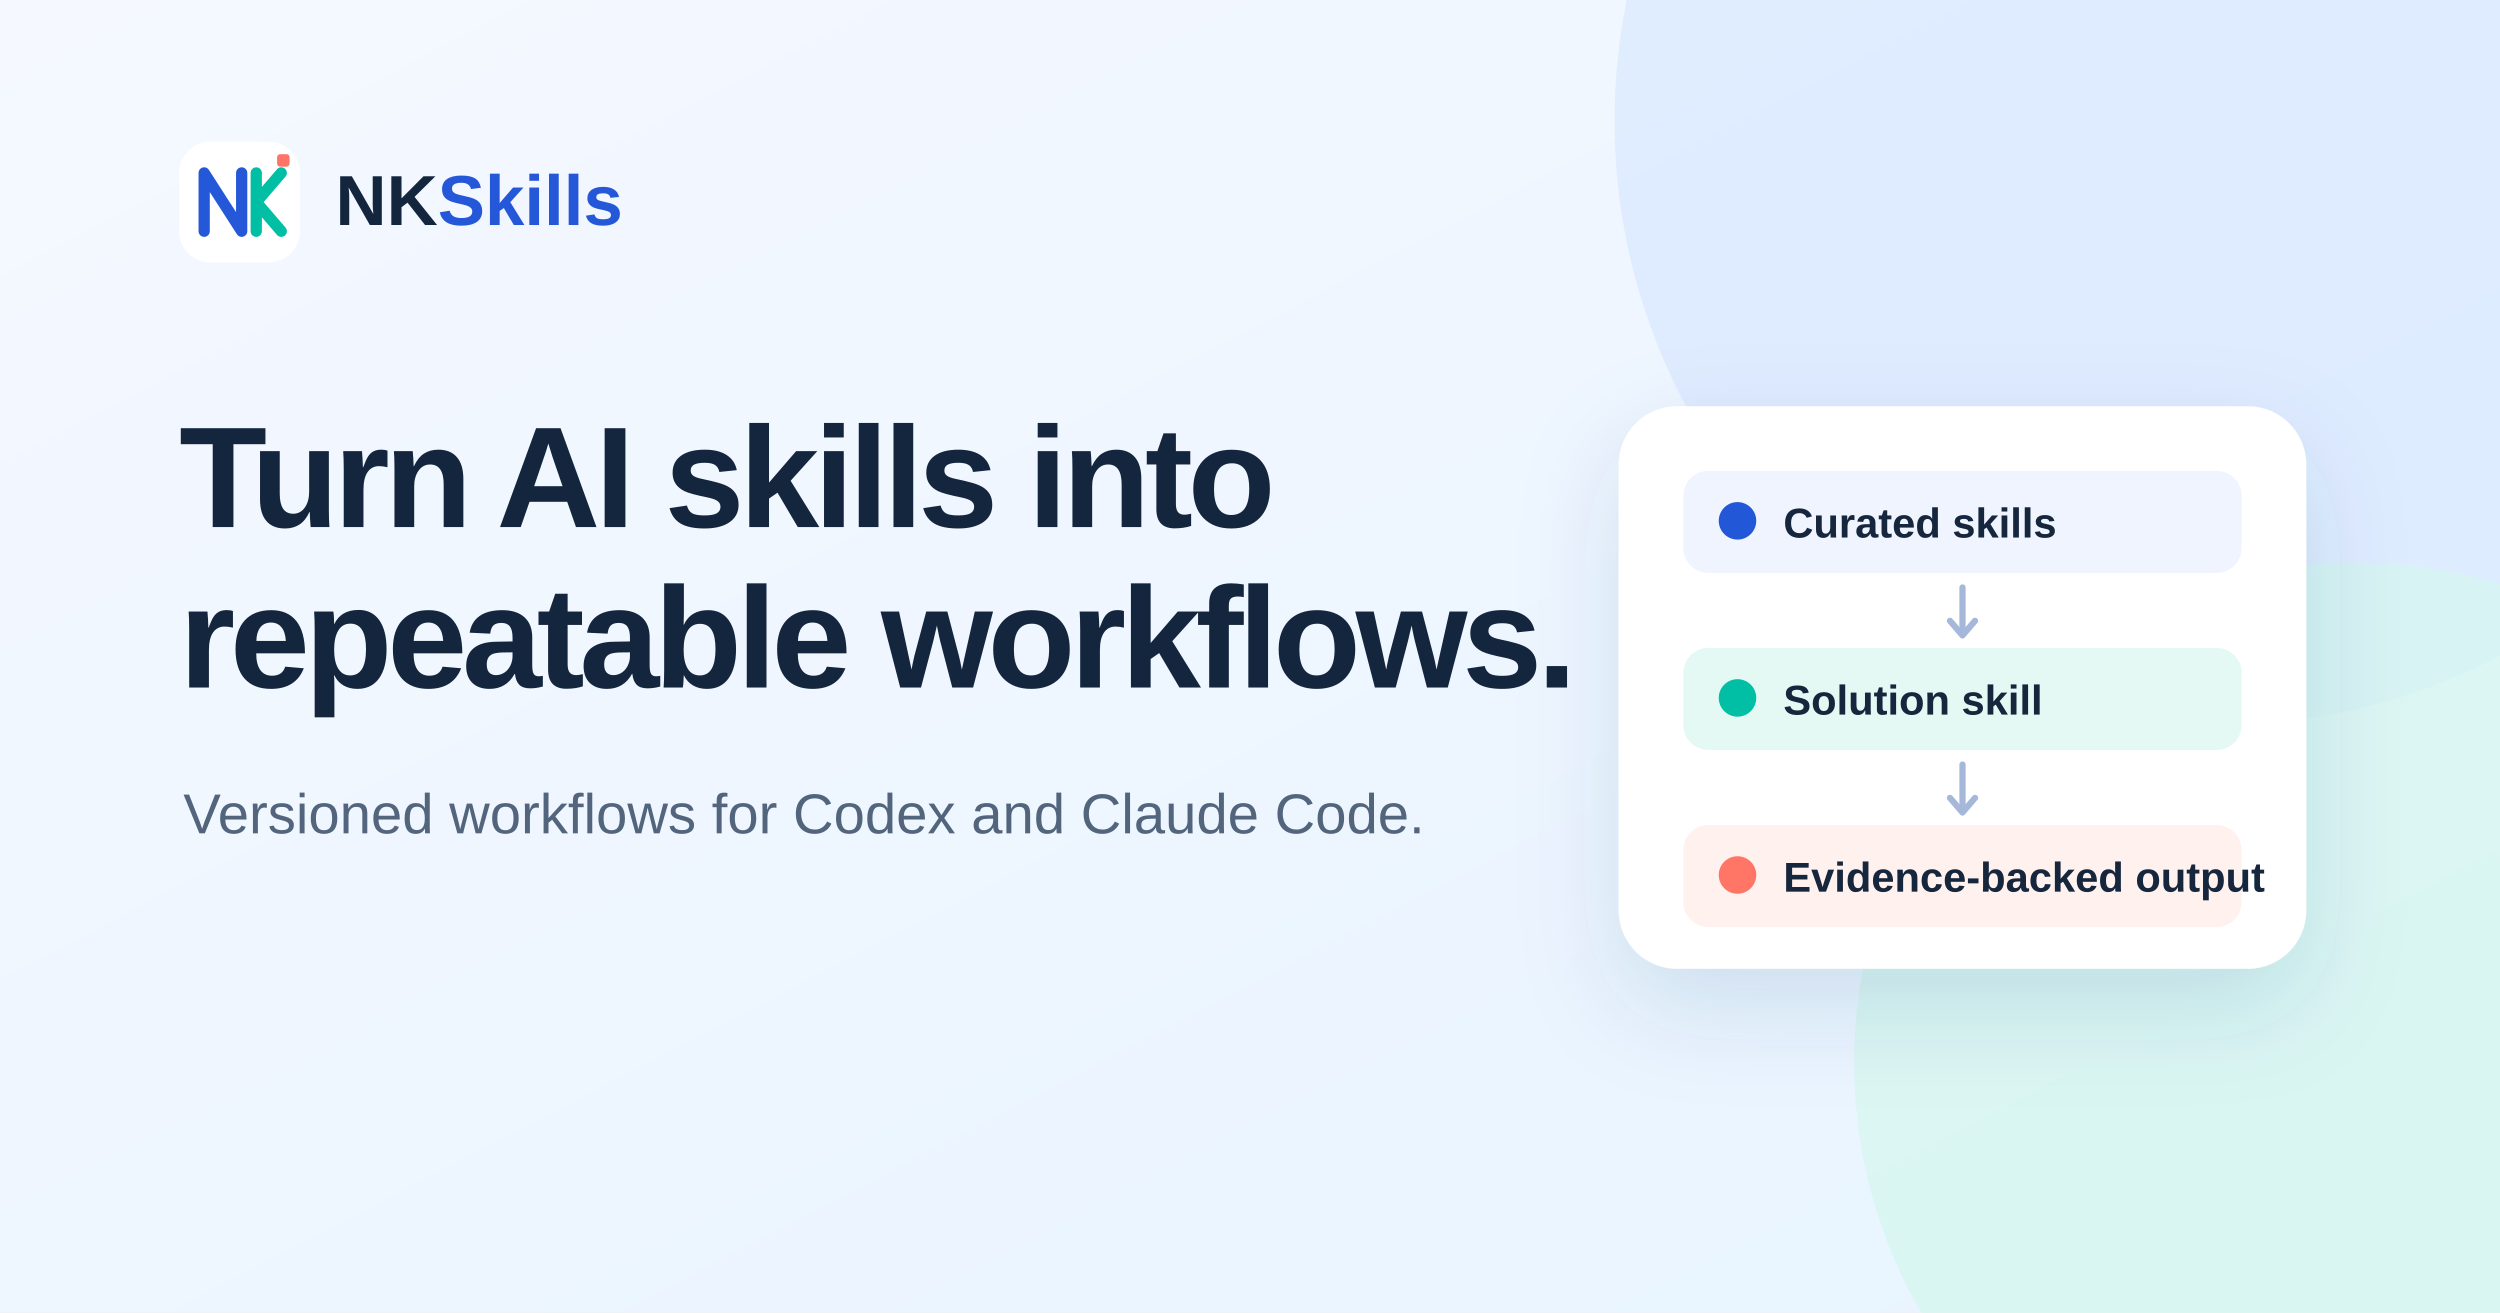
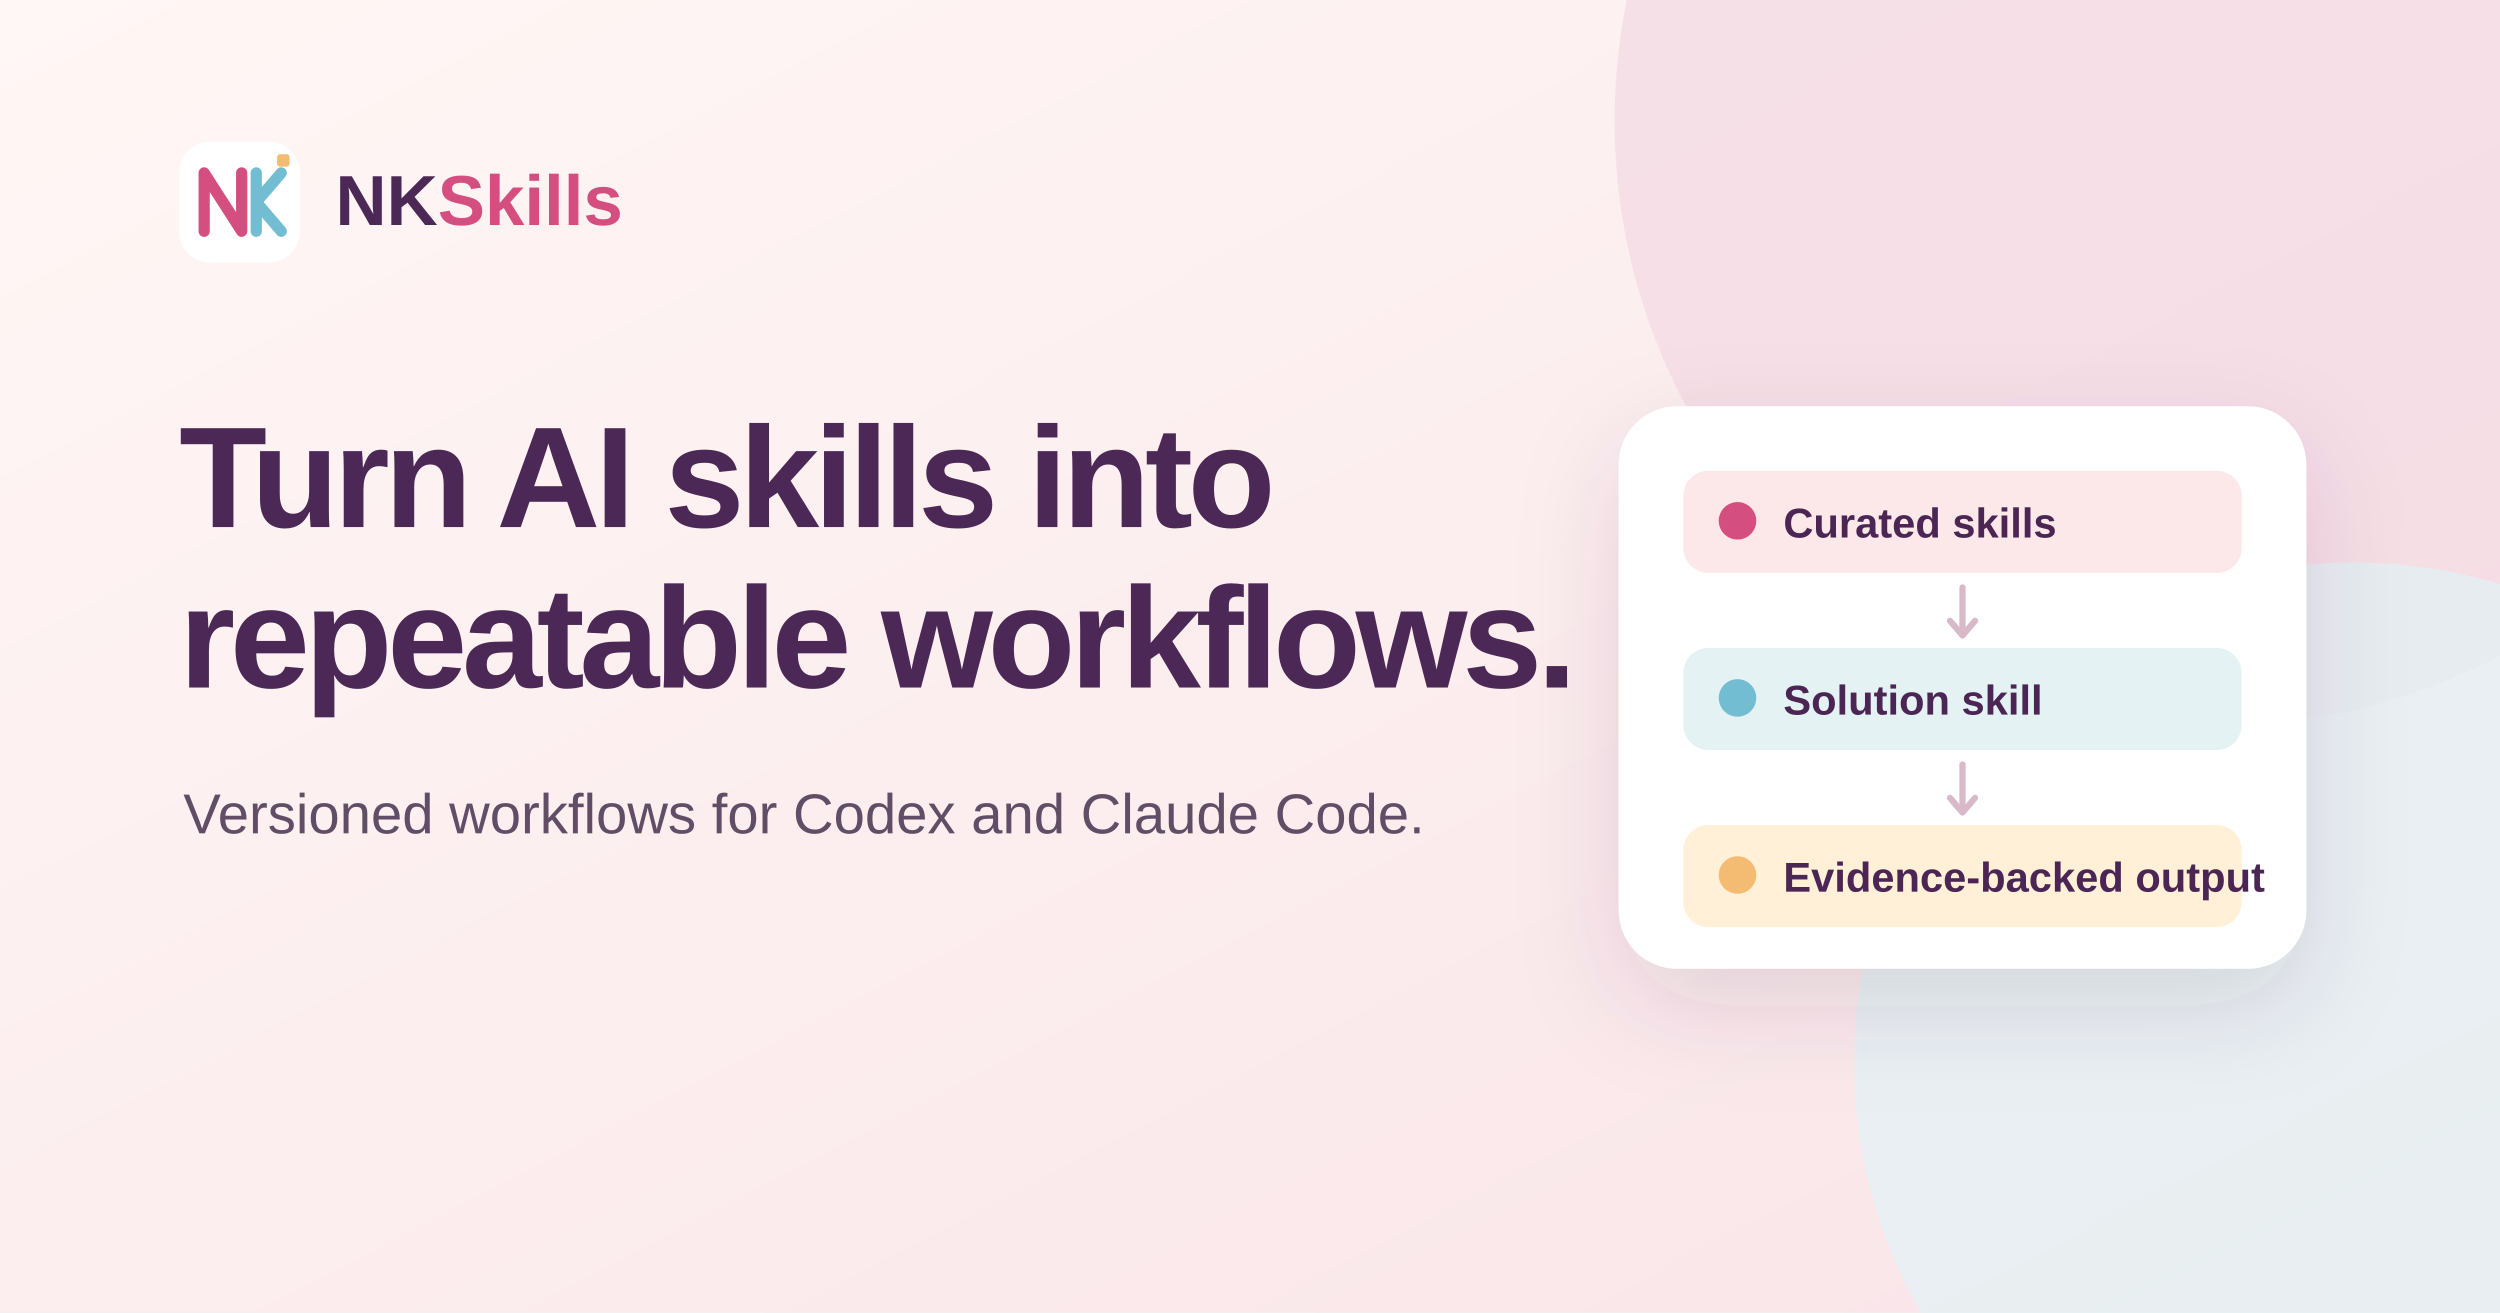
<svg xmlns="http://www.w3.org/2000/svg" width="1200" height="630" viewBox="0 0 1200 630">
  <defs>
    <linearGradient id="wash" x1="0" y1="0" x2="1" y2="1">
-       <stop stop-color="#F5F8FF" />
-       <stop offset="1" stop-color="#E7F4FF" />
+       <stop stop-color="#FFF7F5" />
+       <stop offset="1" stop-color="#F9E4E8" />
    </linearGradient>
    <filter id="shadow" x="-30%" y="-40%" width="160%" height="200%">
-       <feDropShadow dx="0" dy="18" stdDeviation="24" flood-color="#173F82" flood-opacity=".13" />
+       <feDropShadow dx="0" dy="18" stdDeviation="24" flood-color="#4B2855" flood-opacity=".13" />
    </filter>
  </defs>
  <rect width="1200" height="630" fill="url(#wash)" />
-   <circle cx="1065" cy="58" r="290" fill="#D8E8FF" opacity=".7" />
-   <circle cx="1130" cy="510" r="240" fill="#D4F6EE" opacity=".7" />
+   <circle cx="1065" cy="58" r="290" fill="#F4D9E3" opacity=".7" />
+   <circle cx="1130" cy="510" r="240" fill="#E1F2F5" opacity=".7" />
  <g transform="translate(86 68)">
    <rect width="58" height="58" rx="15" fill="#FFFFFF" />
-     <path d="M12 43V15L30 43V15" fill="none" stroke="#2458D8" stroke-width="5.4" stroke-linecap="round" stroke-linejoin="round" />
-     <path d="M37 15V43M37 29L49 15M37 29L49 43" fill="none" stroke="#00BFA5" stroke-width="5.4" stroke-linecap="round" stroke-linejoin="round" />
-     <rect x="47" y="6" width="6" height="6" rx="1.5" fill="#FF7466" />
-     <text x="75" y="40" font-family="Arial, Helvetica, sans-serif" font-size="34" font-weight="700" fill="#14263D">NK<tspan fill="#2458D8">Skills</tspan>
+     <path d="M12 43V15L30 43V15" fill="none" stroke="#D44F80" stroke-width="5.4" stroke-linecap="round" stroke-linejoin="round" />
+     <path d="M37 15V43M37 29L49 15M37 29L49 43" fill="none" stroke="#72BDD1" stroke-width="5.4" stroke-linecap="round" stroke-linejoin="round" />
+     <rect x="47" y="6" width="6" height="6" rx="1.5" fill="#F4BC72" />
+     <text x="75" y="40" font-family="Arial, Helvetica, sans-serif" font-size="34" font-weight="700" fill="#4B2855">NK<tspan fill="#D44F80">Skills</tspan>
    </text>
  </g>
-   <text x="86" y="253" font-family="Arial, Helvetica, sans-serif" font-size="69" font-weight="700" letter-spacing="-2.5" fill="#14263D">Turn AI skills into</text>
-   <text x="86" y="330" font-family="Arial, Helvetica, sans-serif" font-size="69" font-weight="700" letter-spacing="-2.5" fill="#14263D">repeatable workflows.</text>
-   <text x="88" y="400" font-family="Arial, Helvetica, sans-serif" font-size="27" fill="#52657D">Versioned workflows for Codex and Claude Code.</text>
+   <text x="86" y="253" font-family="Arial, Helvetica, sans-serif" font-size="69" font-weight="700" letter-spacing="-2.5" fill="#4B2855">Turn AI skills into</text>
+   <text x="86" y="330" font-family="Arial, Helvetica, sans-serif" font-size="69" font-weight="700" letter-spacing="-2.5" fill="#4B2855">repeatable workflows.</text>
+   <text x="88" y="400" font-family="Arial, Helvetica, sans-serif" font-size="27" fill="#624D67">Versioned workflows for Codex and Claude Code.</text>
  <g filter="url(#shadow)">
    <rect x="777" y="195" width="330" height="270" rx="28" fill="#FFFFFF" />
-     <rect x="808" y="226" width="268" height="49" rx="12" fill="#EFF4FF" />
-     <circle cx="834" cy="250" r="9" fill="#2458D8" />
-     <text x="856" y="258" font-family="Arial, Helvetica, sans-serif" font-size="20" font-weight="600" fill="#14263D">Curated skills</text>
-     <path d="M942 282v20" stroke="#A5B8D9" stroke-width="3" stroke-linecap="round" />
-     <path d="m936 298 6 7 6-7" fill="none" stroke="#A5B8D9" stroke-width="3" stroke-linecap="round" stroke-linejoin="round" />
-     <rect x="808" y="311" width="268" height="49" rx="12" fill="#E5F9F4" />
-     <circle cx="834" cy="335" r="9" fill="#00BFA5" />
-     <text x="856" y="343" font-family="Arial, Helvetica, sans-serif" font-size="20" font-weight="600" fill="#14263D">Solution skill</text>
-     <path d="M942 367v20" stroke="#A5B8D9" stroke-width="3" stroke-linecap="round" />
-     <path d="m936 383 6 7 6-7" fill="none" stroke="#A5B8D9" stroke-width="3" stroke-linecap="round" stroke-linejoin="round" />
-     <rect x="808" y="396" width="268" height="49" rx="12" fill="#FFF1EE" />
-     <circle cx="834" cy="420" r="9" fill="#FF7466" />
-     <text x="856" y="428" font-family="Arial, Helvetica, sans-serif" font-size="20" font-weight="600" fill="#14263D">Evidence-backed output</text>
+     <rect x="808" y="226" width="268" height="49" rx="12" fill="#FCE7E9" />
+     <circle cx="834" cy="250" r="9" fill="#D44F80" />
+     <text x="856" y="258" font-family="Arial, Helvetica, sans-serif" font-size="20" font-weight="600" fill="#4B2855">Curated skills</text>
+     <path d="M942 282v20" stroke="#D7B9C7" stroke-width="3" stroke-linecap="round" />
+     <path d="m936 298 6 7 6-7" fill="none" stroke="#D7B9C7" stroke-width="3" stroke-linecap="round" stroke-linejoin="round" />
+     <rect x="808" y="311" width="268" height="49" rx="12" fill="#E5F2F4" />
+     <circle cx="834" cy="335" r="9" fill="#72BDD1" />
+     <text x="856" y="343" font-family="Arial, Helvetica, sans-serif" font-size="20" font-weight="600" fill="#4B2855">Solution skill</text>
+     <path d="M942 367v20" stroke="#D7B9C7" stroke-width="3" stroke-linecap="round" />
+     <path d="m936 383 6 7 6-7" fill="none" stroke="#D7B9C7" stroke-width="3" stroke-linecap="round" stroke-linejoin="round" />
+     <rect x="808" y="396" width="268" height="49" rx="12" fill="#FFF0D7" />
+     <circle cx="834" cy="420" r="9" fill="#F4BC72" />
+     <text x="856" y="428" font-family="Arial, Helvetica, sans-serif" font-size="20" font-weight="600" fill="#4B2855">Evidence-backed output</text>
  </g>
</svg>
